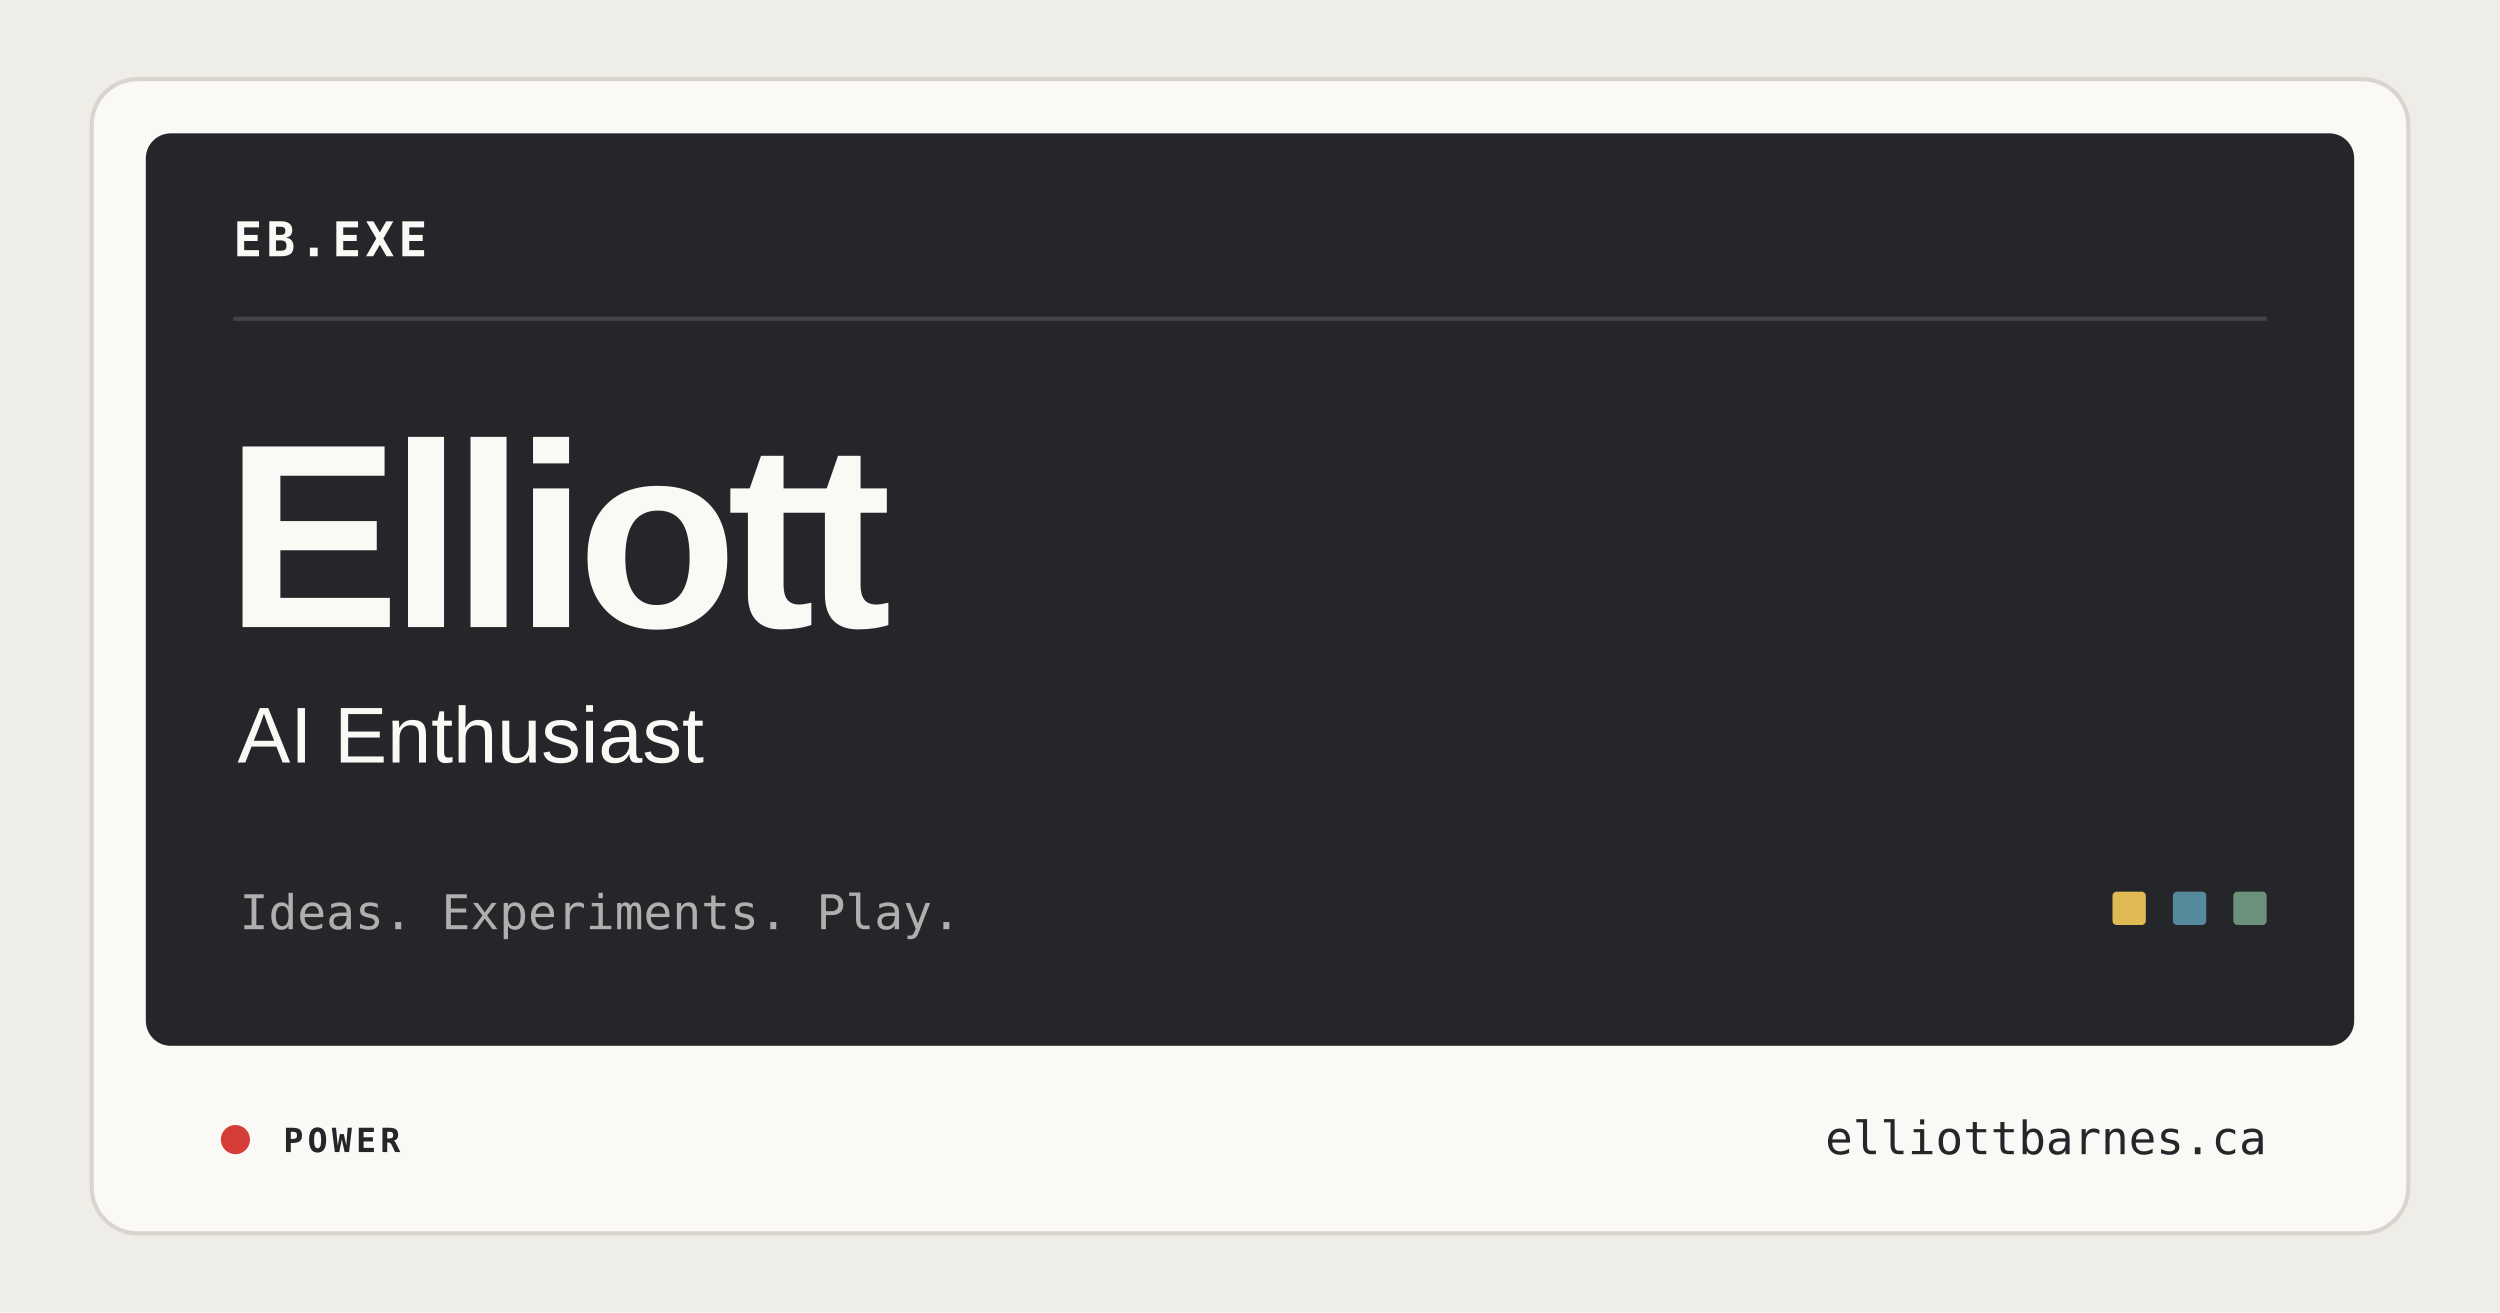
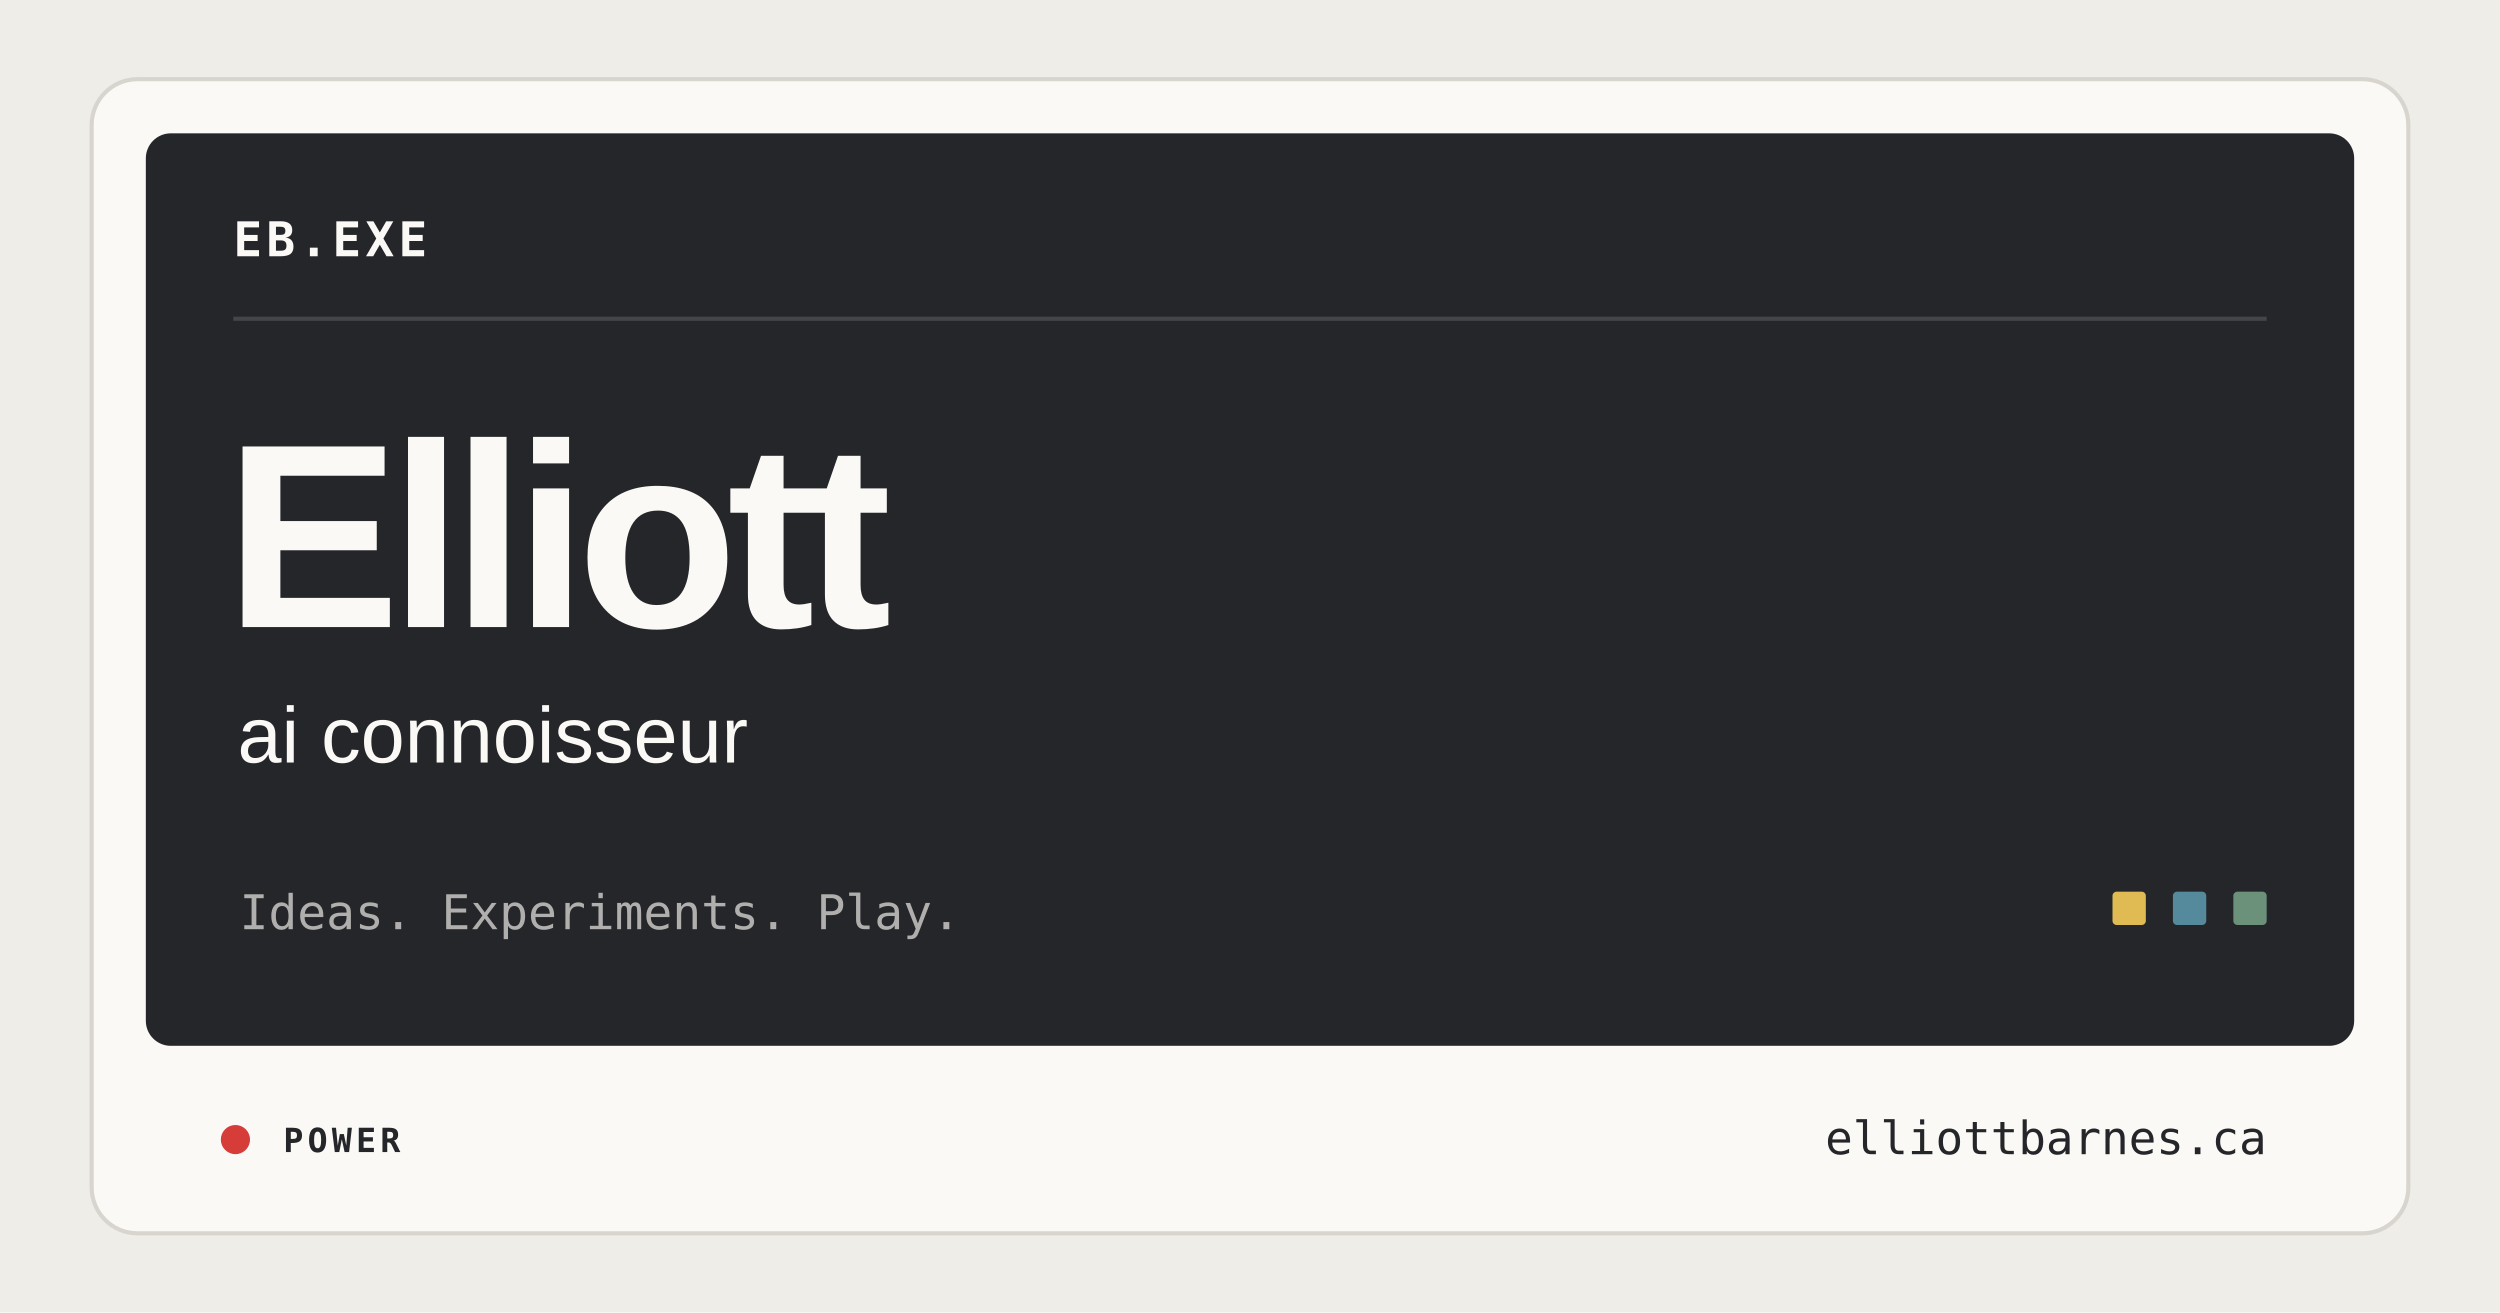
<svg xmlns="http://www.w3.org/2000/svg" width="1200" height="630" viewBox="0 0 1200 630" role="img" aria-labelledby="title desc">
  <rect width="1200" height="630" fill="#efede8" />
  <rect x="44" y="38" width="1112" height="554" rx="22" fill="#faf9f6" stroke="#d8d5cf" stroke-width="2" />
  <rect x="70" y="64" width="1060" height="438" rx="12" fill="#252629" />
  <text x="112" y="123" fill="#faf9f6" font-family="monospace" font-size="23" font-weight="700" letter-spacing="2">EB.EXE</text>
  <path d="M112 153h976" stroke="#faf9f6" stroke-opacity=".15" stroke-width="2" />
  <text x="108" y="301" fill="#faf9f6" font-family="Arial, Helvetica, sans-serif" font-size="126" font-weight="700" letter-spacing="-5">Elliott</text>
-   <text x="114" y="366" fill="#faf9f6" font-family="Arial, Helvetica, sans-serif" font-size="38">AI Enthusiast</text>
+   <text x="114" y="366" fill="#faf9f6" font-family="Arial, Helvetica, sans-serif" font-size="38">ai connoisseur</text>
  <text x="115" y="446" fill="#faf9f6" fill-opacity=".65" font-family="monospace" font-size="23">Ideas. Experiments. Play.</text>
  <rect x="1014" y="428" width="16" height="16" rx="2" fill="#e0bb54" />
  <rect x="1043" y="428" width="16" height="16" rx="2" fill="#558a9c" />
  <rect x="1072" y="428" width="16" height="16" rx="2" fill="#6b917b" />
  <circle cx="113" cy="547" r="7" fill="#d63c38" />
  <text x="136" y="553" fill="#252629" font-family="monospace" font-size="16" font-weight="700" letter-spacing="2">POWER</text>
  <text x="1088" y="554" text-anchor="end" fill="#252629" font-family="monospace" font-size="22">elliottbarnes.ca</text>
</svg>
